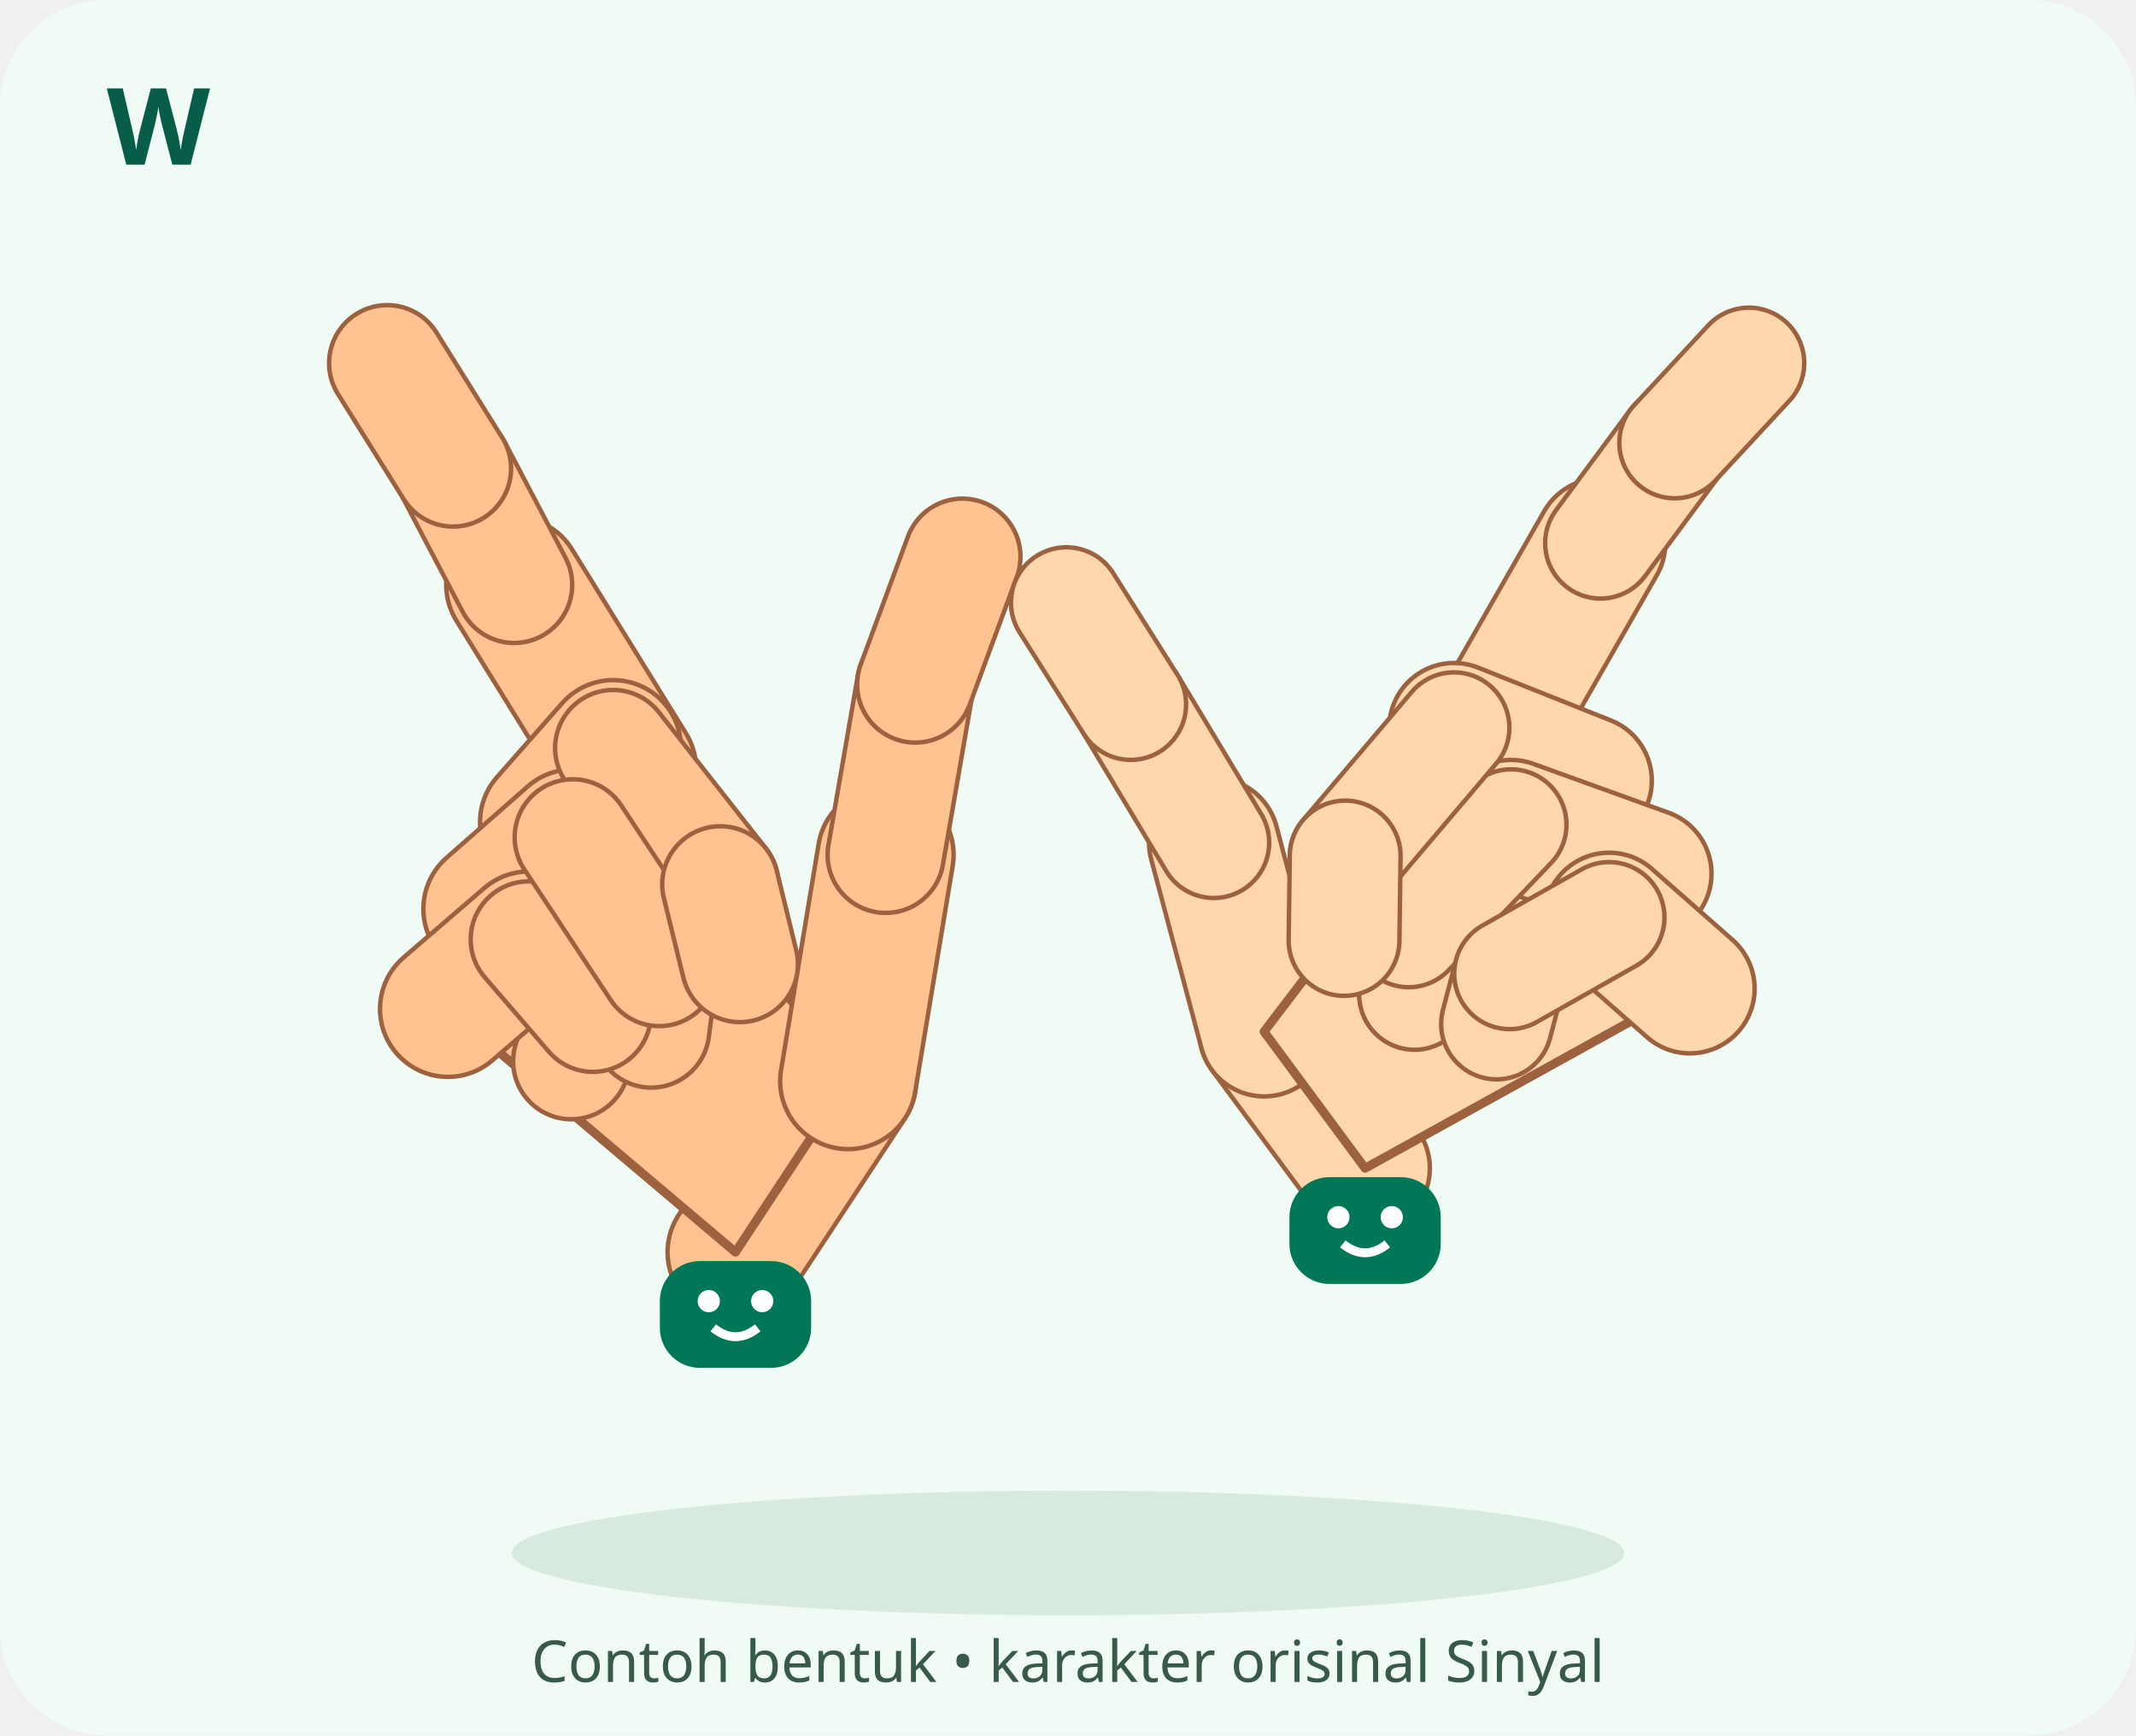
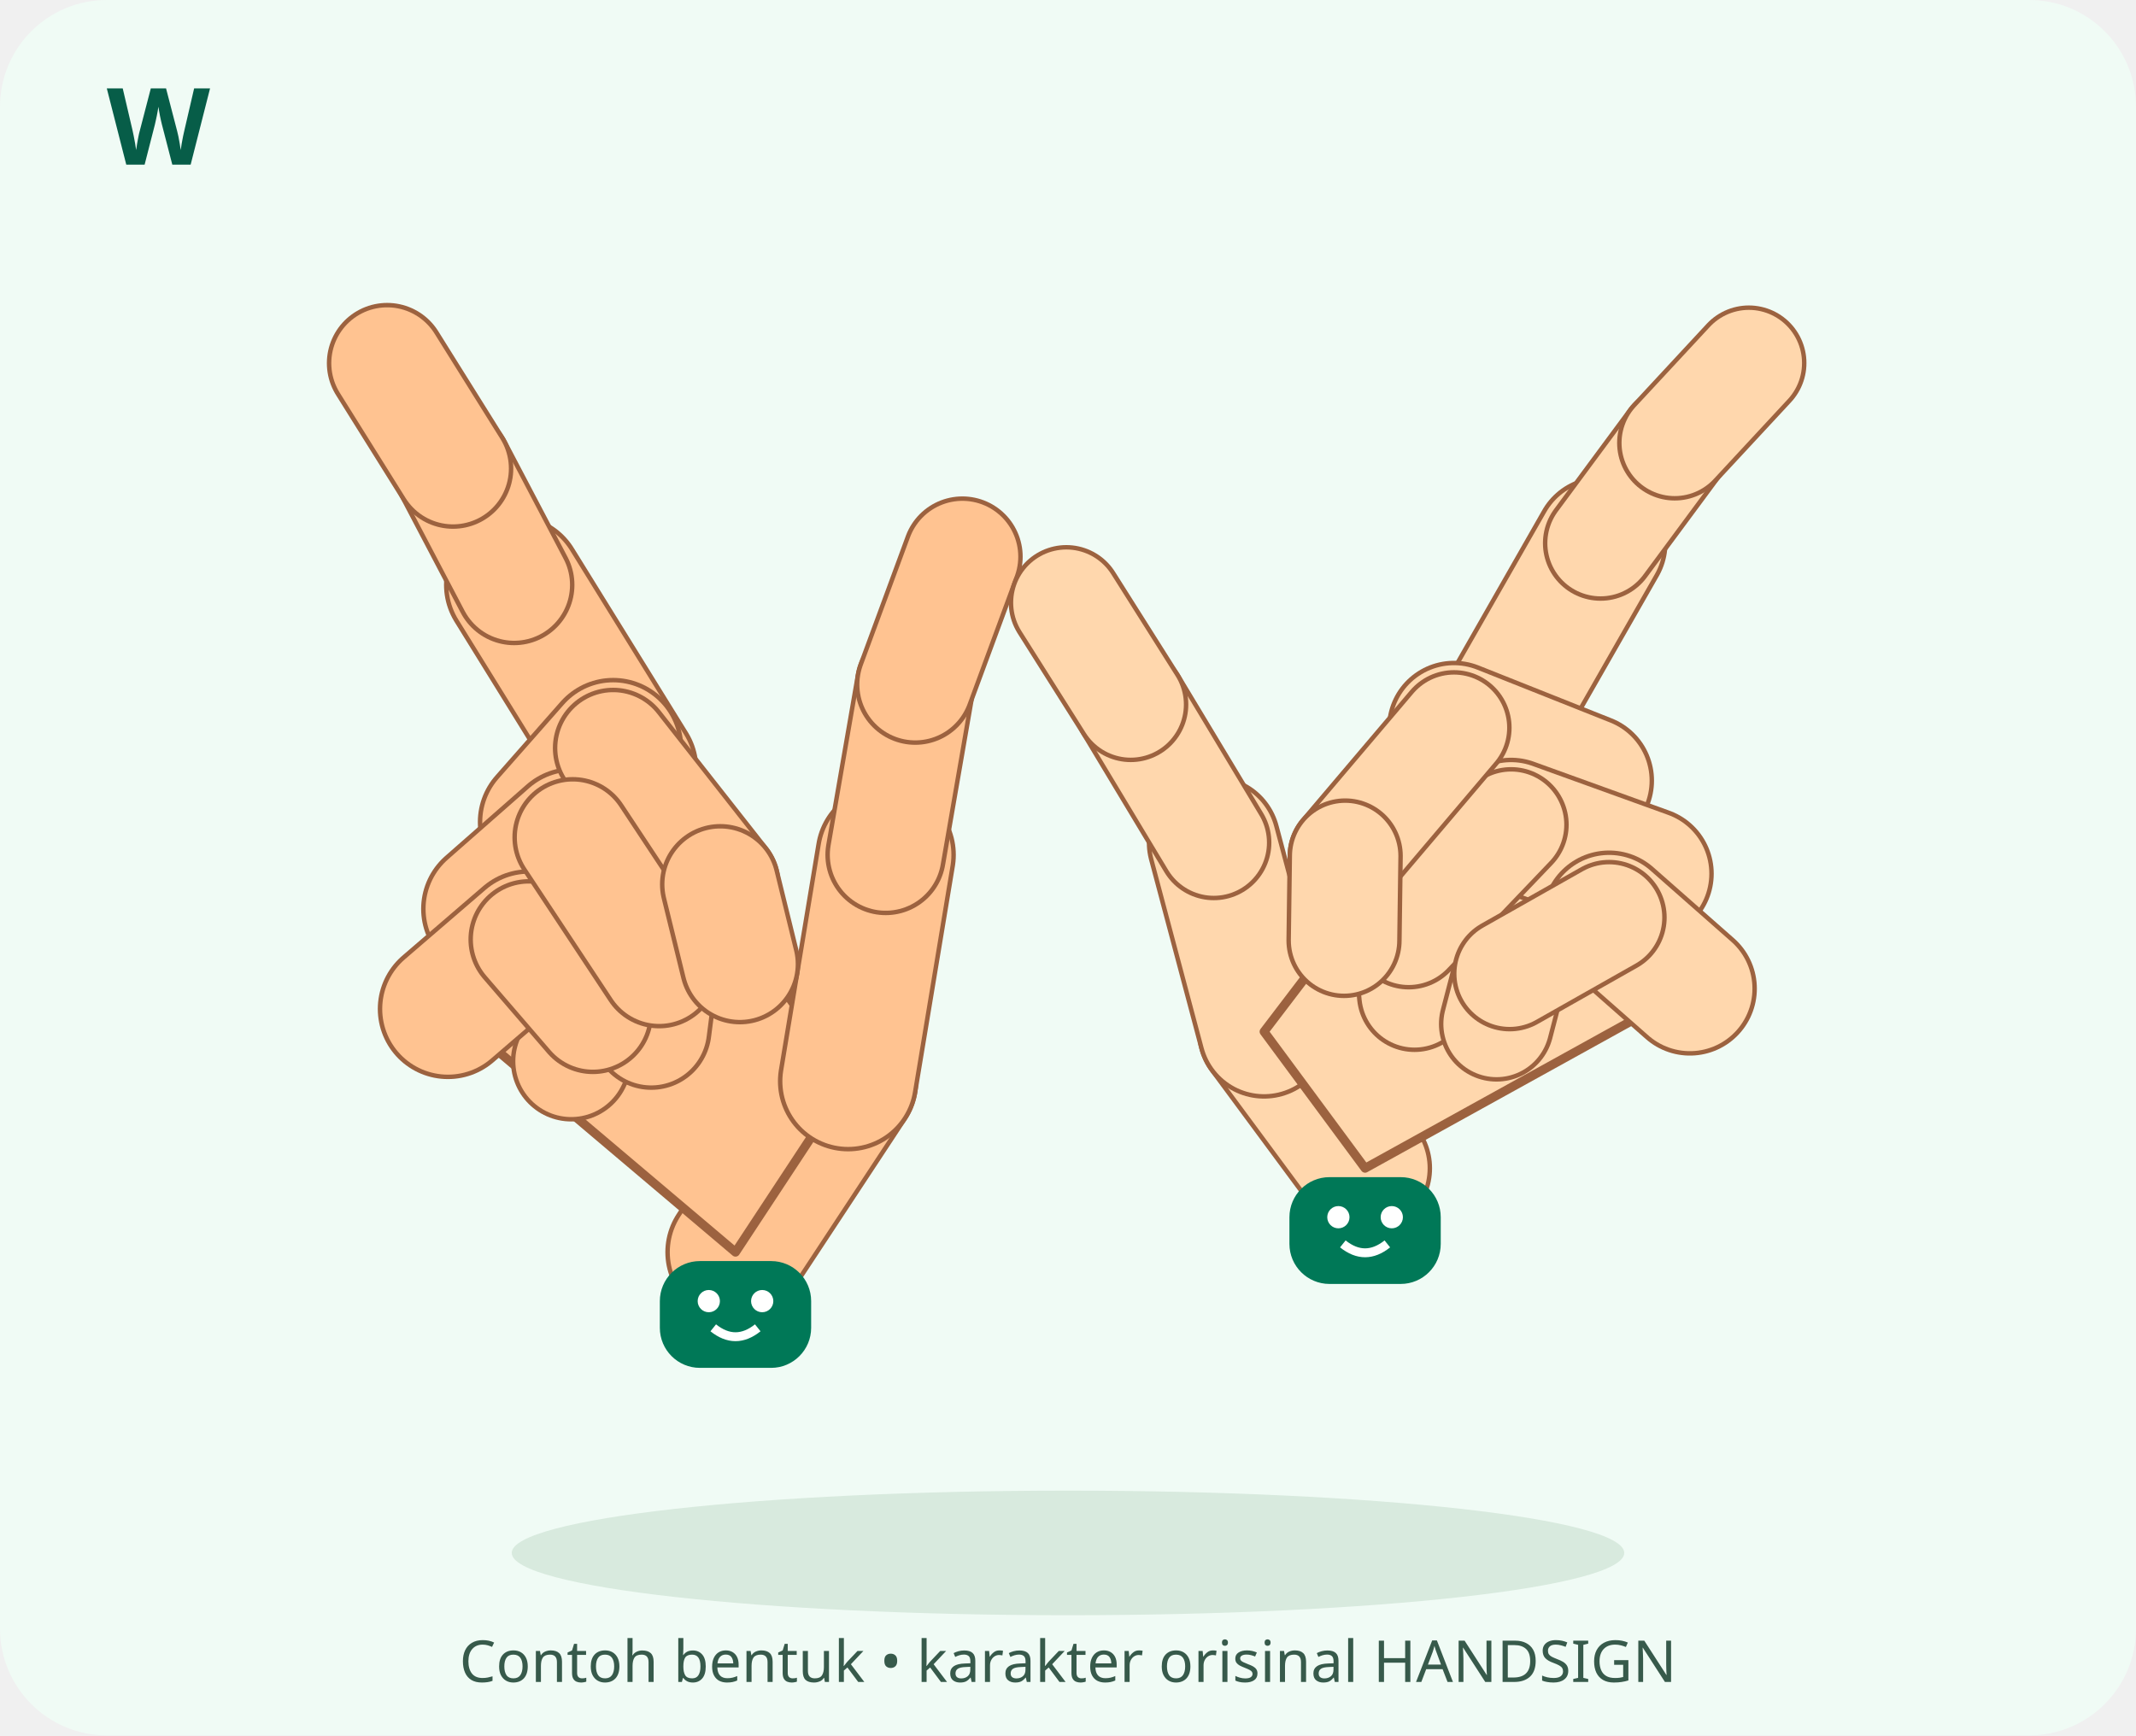
<svg xmlns="http://www.w3.org/2000/svg" viewBox="0 0 480 390" role="img" aria-labelledby="title">
  <rect width="480" height="390" rx="24" fill="#f0fbf5" />
  <ellipse cx="240" cy="349" rx="125" ry="14" fill="#d8eade" />
  <path d="M306.76 262.55L284.06 231.85" stroke="#9c623f" stroke-width="30.105" stroke-linecap="round" />
  <path d="M306.76 262.55L284.06 231.85" stroke="#ffd7ad" stroke-width="28.105" stroke-linecap="round" />
  <path d="M165.28 281.41L190.58 242.99" stroke="#9c623f" stroke-width="31.528" stroke-linecap="round" />
  <path d="M165.28 281.41L190.58 242.99" stroke="#ffc391" stroke-width="29.528" stroke-linecap="round" />
  <path d="M284.06 231.85L272.76 189.37" stroke="#9c623f" stroke-width="30.105" stroke-linecap="round" />
  <path d="M284.06 231.85L272.76 189.37" stroke="#ffd7ad" stroke-width="28.105" stroke-linecap="round" />
  <rect x="148.28" y="283.41" width="34" height="24" rx="9" fill="#007857" />
  <circle cx="159.28" cy="292.41" r="2.5" fill="white" />
  <circle cx="171.28" cy="292.41" r="2.5" fill="white" />
  <path d="M160.28 298.41q5 4 10 0" fill="none" stroke="white" stroke-width="2" />
  <rect x="289.76" y="264.55" width="34" height="24" rx="9" fill="#007857" />
  <circle cx="300.76" cy="273.55" r="2.5" fill="white" />
  <circle cx="312.76" cy="273.55" r="2.5" fill="white" />
  <path d="M301.76 279.55q5 4 10 0" fill="none" stroke="white" stroke-width="2" />
  <polygon points="165.28,281.41 190.58,242.99 141.17,172.85 123.14,184.74 110.40,204.26 100.66,226.75" fill="#ffc391" stroke="#9c623f" stroke-width="2" stroke-linejoin="round" />
  <path d="M190.58 242.99L199.03 192.12" stroke="#9c623f" stroke-width="31.528" stroke-linecap="round" />
  <path d="M190.58 242.99L199.03 192.12" stroke="#ffc391" stroke-width="29.528" stroke-linecap="round" />
  <polygon points="306.76,262.55 284.06,231.85 335.56,164.28 356.64,175.44 370.06,196.35 379.75,222.18" fill="#ffd7ad" stroke="#9c623f" stroke-width="2" stroke-linejoin="round" />
  <path d="M335.56 164.28L359.67 122.07" stroke="#9c623f" stroke-width="30.105" stroke-linecap="round" />
  <path d="M335.56 164.28L359.67 122.07" stroke="#ffd7ad" stroke-width="28.105" stroke-linecap="round" />
  <path d="M199.03 192.12L205.67 153.84" stroke="#9c623f" stroke-width="27.099" stroke-linecap="round" />
  <path d="M199.03 192.12L205.67 153.84" stroke="#ffc391" stroke-width="25.099" stroke-linecap="round" />
  <path d="M272.76 189.37L254.09 158.33" stroke="#9c623f" stroke-width="25.89" stroke-linecap="round" />
  <path d="M272.76 189.37L254.09 158.33" stroke="#ffd7ad" stroke-width="23.89" stroke-linecap="round" />
  <path d="M141.17 172.85L115.54 131.45" stroke="#9c623f" stroke-width="31.528" stroke-linecap="round" />
  <path d="M141.17 172.85L115.54 131.45" stroke="#ffc391" stroke-width="29.528" stroke-linecap="round" />
  <path d="M123.14 184.74L137.79 168.11" stroke="#9c623f" stroke-width="31.528" stroke-linecap="round" />
  <path d="M123.14 184.74L137.79 168.11" stroke="#ffc391" stroke-width="29.528" stroke-linecap="round" />
  <path d="M205.67 153.84L216.27 125.11" stroke="#9c623f" stroke-width="27.099" stroke-linecap="round" />
  <path d="M205.67 153.84L216.27 125.11" stroke="#ffc391" stroke-width="25.099" stroke-linecap="round" />
  <path d="M133.23 227.84L128.36 238.49" stroke="#9c623f" stroke-width="27.099" stroke-linecap="round" />
  <path d="M133.23 227.84L128.36 238.49" stroke="#ffc391" stroke-width="25.099" stroke-linecap="round" />
  <path d="M356.64 175.44L326.74 163.55" stroke="#9c623f" stroke-width="30.105" stroke-linecap="round" />
  <path d="M356.64 175.44L326.74 163.55" stroke="#ffd7ad" stroke-width="28.105" stroke-linecap="round" />
  <path d="M316.56 209.42L317.87 223.48" stroke="#9c623f" stroke-width="25.89" stroke-linecap="round" />
  <path d="M316.56 209.42L317.87 223.48" stroke="#ffd7ad" stroke-width="23.89" stroke-linecap="round" />
  <path d="M110.40 204.26L128.70 188.18" stroke="#9c623f" stroke-width="31.528" stroke-linecap="round" />
  <path d="M110.40 204.26L128.70 188.18" stroke="#ffc391" stroke-width="29.528" stroke-linecap="round" />
  <path d="M339.24 218.84L336.30 230.13" stroke="#9c623f" stroke-width="25.89" stroke-linecap="round" />
  <path d="M339.24 218.84L336.30 230.13" stroke="#ffd7ad" stroke-width="23.89" stroke-linecap="round" />
  <path d="M100.66 226.75L118.82 211.12" stroke="#9c623f" stroke-width="31.528" stroke-linecap="round" />
  <path d="M100.66 226.75L118.82 211.12" stroke="#ffc391" stroke-width="29.528" stroke-linecap="round" />
  <path d="M148.13 217.56L146.35 231.38" stroke="#9c623f" stroke-width="27.099" stroke-linecap="round" />
  <path d="M148.13 217.56L146.35 231.38" stroke="#ffc391" stroke-width="25.099" stroke-linecap="round" />
  <path d="M370.06 196.35L339.57 185.34" stroke="#9c623f" stroke-width="30.105" stroke-linecap="round" />
  <path d="M370.06 196.35L339.57 185.34" stroke="#ffd7ad" stroke-width="28.105" stroke-linecap="round" />
  <path d="M359.67 122.07L376.34 99.54" stroke="#9c623f" stroke-width="25.89" stroke-linecap="round" />
  <path d="M359.67 122.07L376.34 99.54" stroke="#ffd7ad" stroke-width="23.89" stroke-linecap="round" />
  <path d="M254.09 158.33L239.63 135.44" stroke="#9c623f" stroke-width="25.89" stroke-linecap="round" />
  <path d="M254.09 158.33L239.63 135.44" stroke="#ffd7ad" stroke-width="23.89" stroke-linecap="round" />
  <path d="M118.82 211.12L133.23 227.84" stroke="#9c623f" stroke-width="27.099" stroke-linecap="round" />
  <path d="M118.82 211.12L133.23 227.84" stroke="#ffc391" stroke-width="25.099" stroke-linecap="round" />
  <path d="M115.54 131.45L101.80 105.29" stroke="#9c623f" stroke-width="27.099" stroke-linecap="round" />
  <path d="M115.54 131.45L101.80 105.29" stroke="#ffc391" stroke-width="25.099" stroke-linecap="round" />
  <path d="M339.57 185.34L316.56 209.42" stroke="#9c623f" stroke-width="25.89" stroke-linecap="round" />
  <path d="M339.57 185.34L316.56 209.42" stroke="#ffd7ad" stroke-width="23.89" stroke-linecap="round" />
  <path d="M379.75 222.18L361.59 206.19" stroke="#9c623f" stroke-width="30.105" stroke-linecap="round" />
  <path d="M379.75 222.18L361.59 206.19" stroke="#ffd7ad" stroke-width="28.105" stroke-linecap="round" />
  <path d="M137.79 168.11L161.86 198.74" stroke="#9c623f" stroke-width="27.099" stroke-linecap="round" />
  <path d="M137.79 168.11L161.86 198.74" stroke="#ffc391" stroke-width="25.099" stroke-linecap="round" />
  <path d="M361.59 206.19L339.24 218.84" stroke="#9c623f" stroke-width="25.89" stroke-linecap="round" />
  <path d="M361.59 206.19L339.24 218.84" stroke="#ffd7ad" stroke-width="23.89" stroke-linecap="round" />
  <path d="M128.70 188.18L148.13 217.56" stroke="#9c623f" stroke-width="27.099" stroke-linecap="round" />
  <path d="M128.70 188.18L148.13 217.56" stroke="#ffc391" stroke-width="25.099" stroke-linecap="round" />
  <path d="M161.86 198.74L166.26 216.66" stroke="#9c623f" stroke-width="27.099" stroke-linecap="round" />
  <path d="M161.86 198.74L166.26 216.66" stroke="#ffc391" stroke-width="25.099" stroke-linecap="round" />
  <path d="M326.74 163.55L302.29 192.37" stroke="#9c623f" stroke-width="25.89" stroke-linecap="round" />
  <path d="M326.74 163.55L302.29 192.37" stroke="#ffd7ad" stroke-width="23.89" stroke-linecap="round" />
  <path d="M302.29 192.37L302.03 211.36" stroke="#9c623f" stroke-width="25.89" stroke-linecap="round" />
  <path d="M302.29 192.37L302.03 211.36" stroke="#ffd7ad" stroke-width="23.89" stroke-linecap="round" />
  <path d="M376.34 99.54L393.00 81.59" stroke="#9c623f" stroke-width="25.89" stroke-linecap="round" />
  <path d="M376.34 99.54L393.00 81.59" stroke="#ffd7ad" stroke-width="23.89" stroke-linecap="round" />
  <path d="M101.80 105.29L87.00 81.62" stroke="#9c623f" stroke-width="27.099" stroke-linecap="round" />
  <path d="M101.80 105.29L87.00 81.62" stroke="#ffc391" stroke-width="25.099" stroke-linecap="round" />
  <text x="24" y="37" font-family="sans-serif" font-size="24" font-weight="bold" fill="#075d48">W</text>
-   <text x="240" y="378" text-anchor="middle" font-family="sans-serif" font-size="13" fill="#375a4b">Contoh bentuk • karakter orisinal Sinyal</text>
+   <text x="240" y="378" text-anchor="middle" font-family="sans-serif" font-size="13" fill="#375a4b">Contoh bentuk • karakter orisinal HANDSIGN</text>
</svg>
